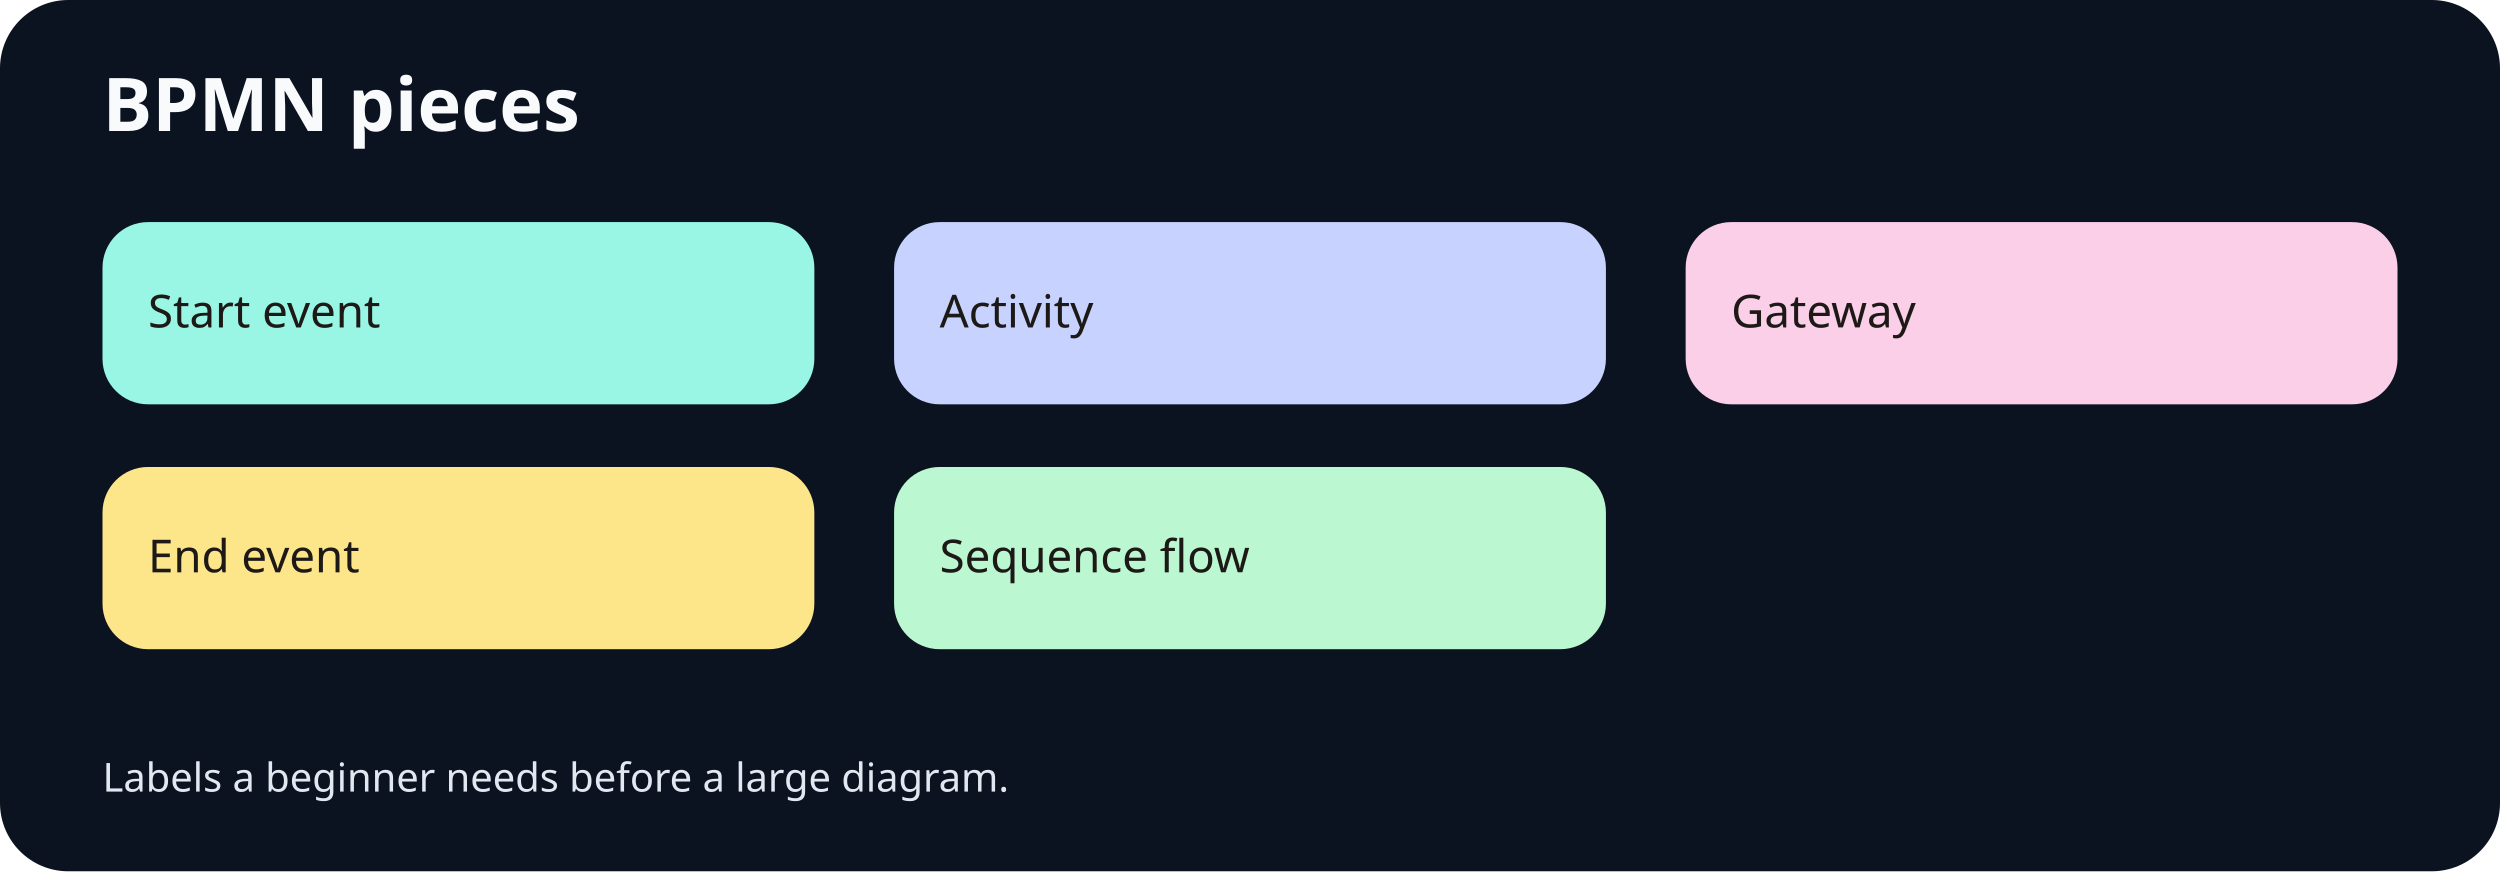
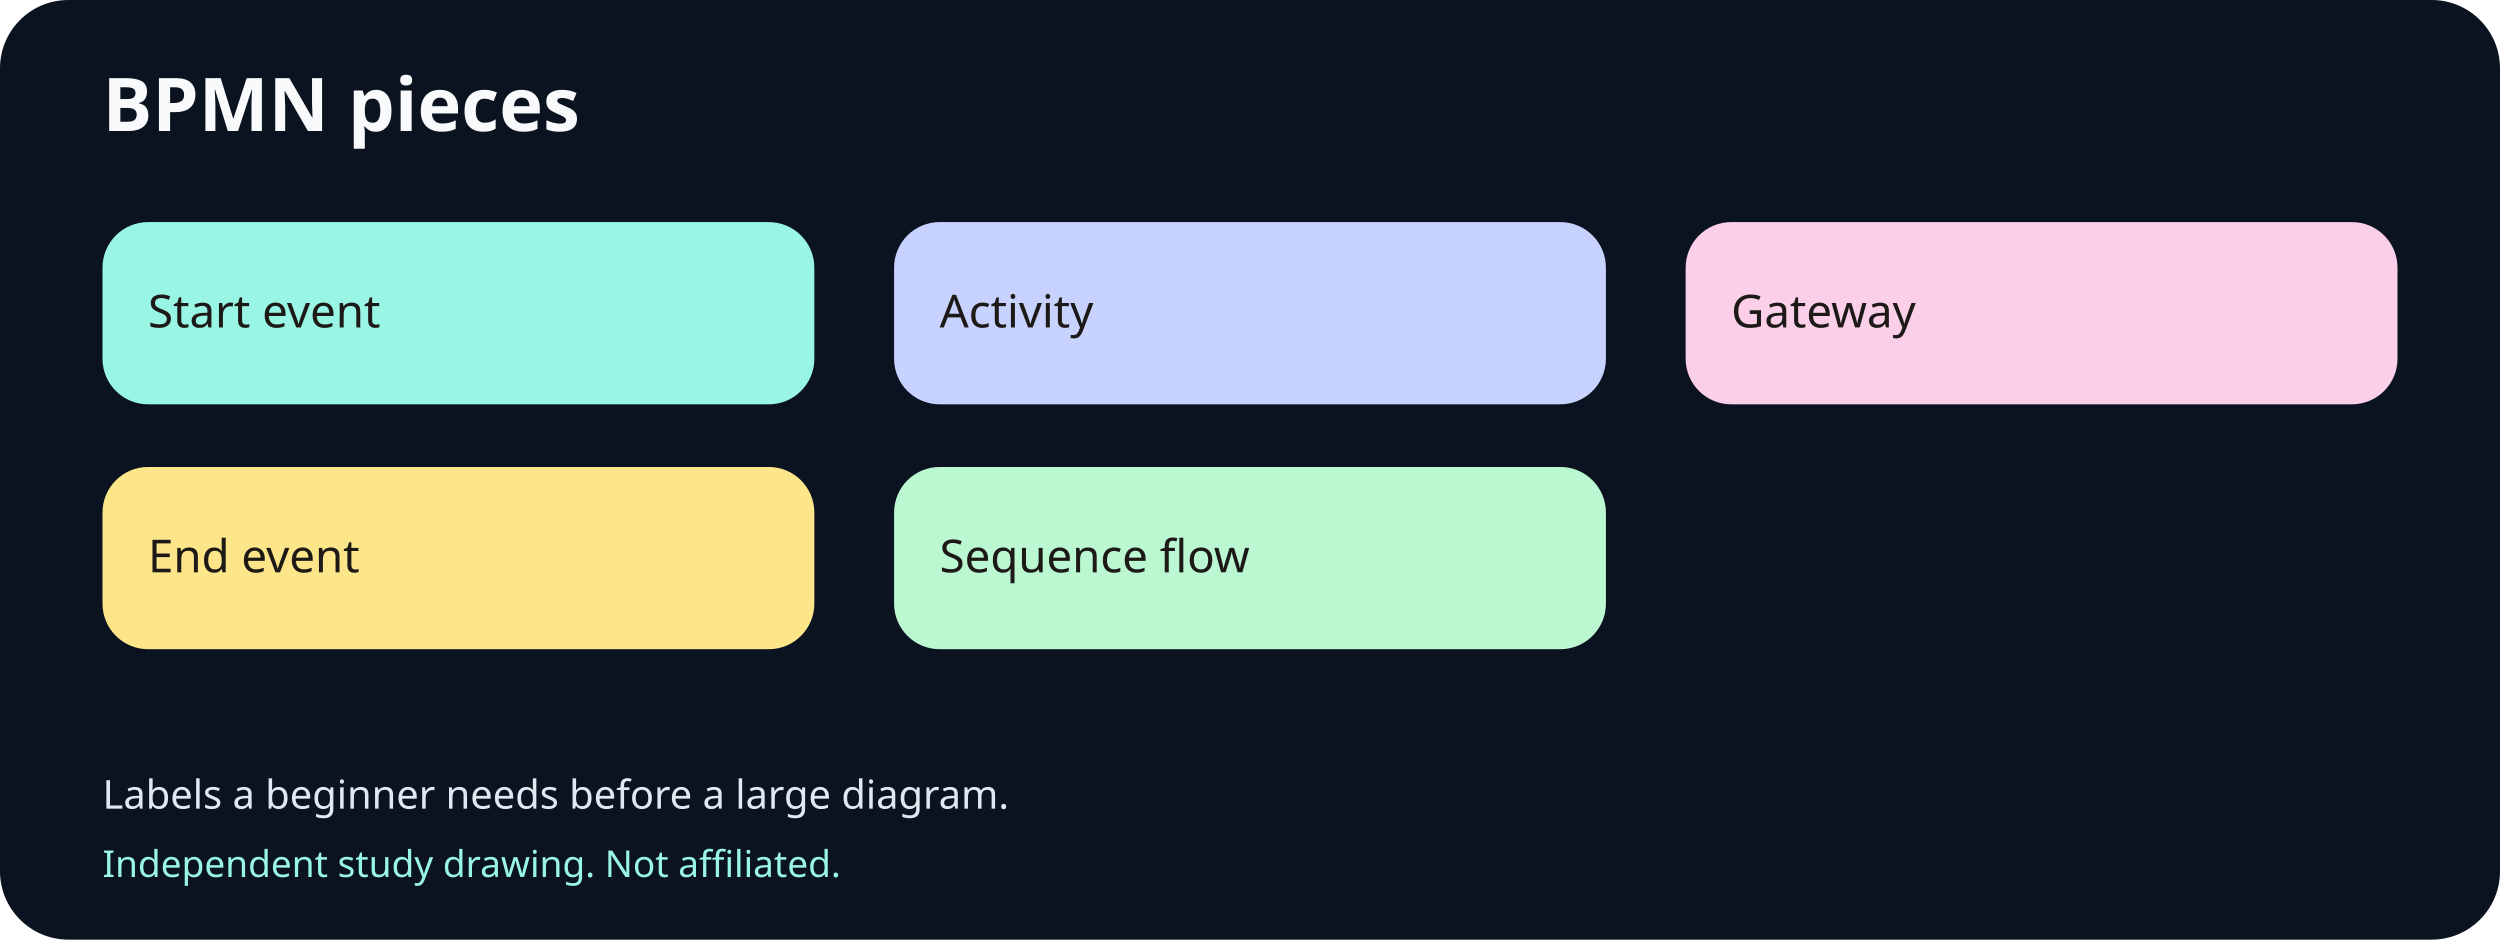
- <svg xmlns="http://www.w3.org/2000/svg" viewBox="0 0 878 306" role="img">
+ <svg xmlns="http://www.w3.org/2000/svg" viewBox="0 0 878 330" role="img">
+   <style>
+ @keyframes baPulse { 50% { opacity: 0.78 } }
+ .ba-box { animation: baPulse 2.8s ease-in-out infinite; transform-box: fill-box; transform-origin: center; }
+ @media (prefers-reduced-motion: reduce) { .ba-box { animation: none } }
+ </style>
  <rect width="100%" height="100%" rx="24" fill="#0b1220" />
  <text x="36" y="46" fill="#f8fafc" font-family="Segoe UI, sans-serif" font-size="26" font-weight="700">BPMN pieces</text>
-   <rect x="36" y="78" width="250" height="64" rx="16" fill="#99f6e4" />
+   <rect class="ba-box" x="36" y="78" width="250" height="64" rx="16" fill="#99f6e4" />
  <text x="52" y="115.0" fill="#1c1917" font-family="Segoe UI, sans-serif" font-size="16">Start event</text>
-   <rect x="314" y="78" width="250" height="64" rx="16" fill="#c7d2fe" />
+   <rect class="ba-box" x="314" y="78" width="250" height="64" rx="16" fill="#c7d2fe" />
  <text x="330" y="115.0" fill="#1c1917" font-family="Segoe UI, sans-serif" font-size="16">Activity</text>
-   <rect x="592" y="78" width="250" height="64" rx="16" fill="#fbcfe8" />
+   <rect class="ba-box" x="592" y="78" width="250" height="64" rx="16" fill="#fbcfe8" />
  <text x="608" y="115.0" fill="#1c1917" font-family="Segoe UI, sans-serif" font-size="16">Gateway</text>
-   <rect x="36" y="164" width="250" height="64" rx="16" fill="#fde68a" />
+   <rect class="ba-box" x="36" y="164" width="250" height="64" rx="16" fill="#fde68a" />
  <text x="52" y="201.0" fill="#1c1917" font-family="Segoe UI, sans-serif" font-size="16">End event</text>
-   <rect x="314" y="164" width="250" height="64" rx="16" fill="#bbf7d0" />
+   <rect class="ba-box" x="314" y="164" width="250" height="64" rx="16" fill="#bbf7d0" />
  <text x="330" y="201.0" fill="#1c1917" font-family="Segoe UI, sans-serif" font-size="16">Sequence flow</text>
-   <text x="36" y="278" fill="#e2e8f0" font-family="Segoe UI, sans-serif" font-size="14">Labels a beginner needs before a large diagram.</text>
+   <text x="36" y="284" fill="#e2e8f0" font-family="Segoe UI, sans-serif" font-size="14">Labels a beginner needs before a large diagram.</text>
+   <text x="36" y="308" fill="#99f6e4" font-family="Segoe UI, sans-serif" font-size="13">Independent study drawing. Not affiliated.</text>
</svg>
